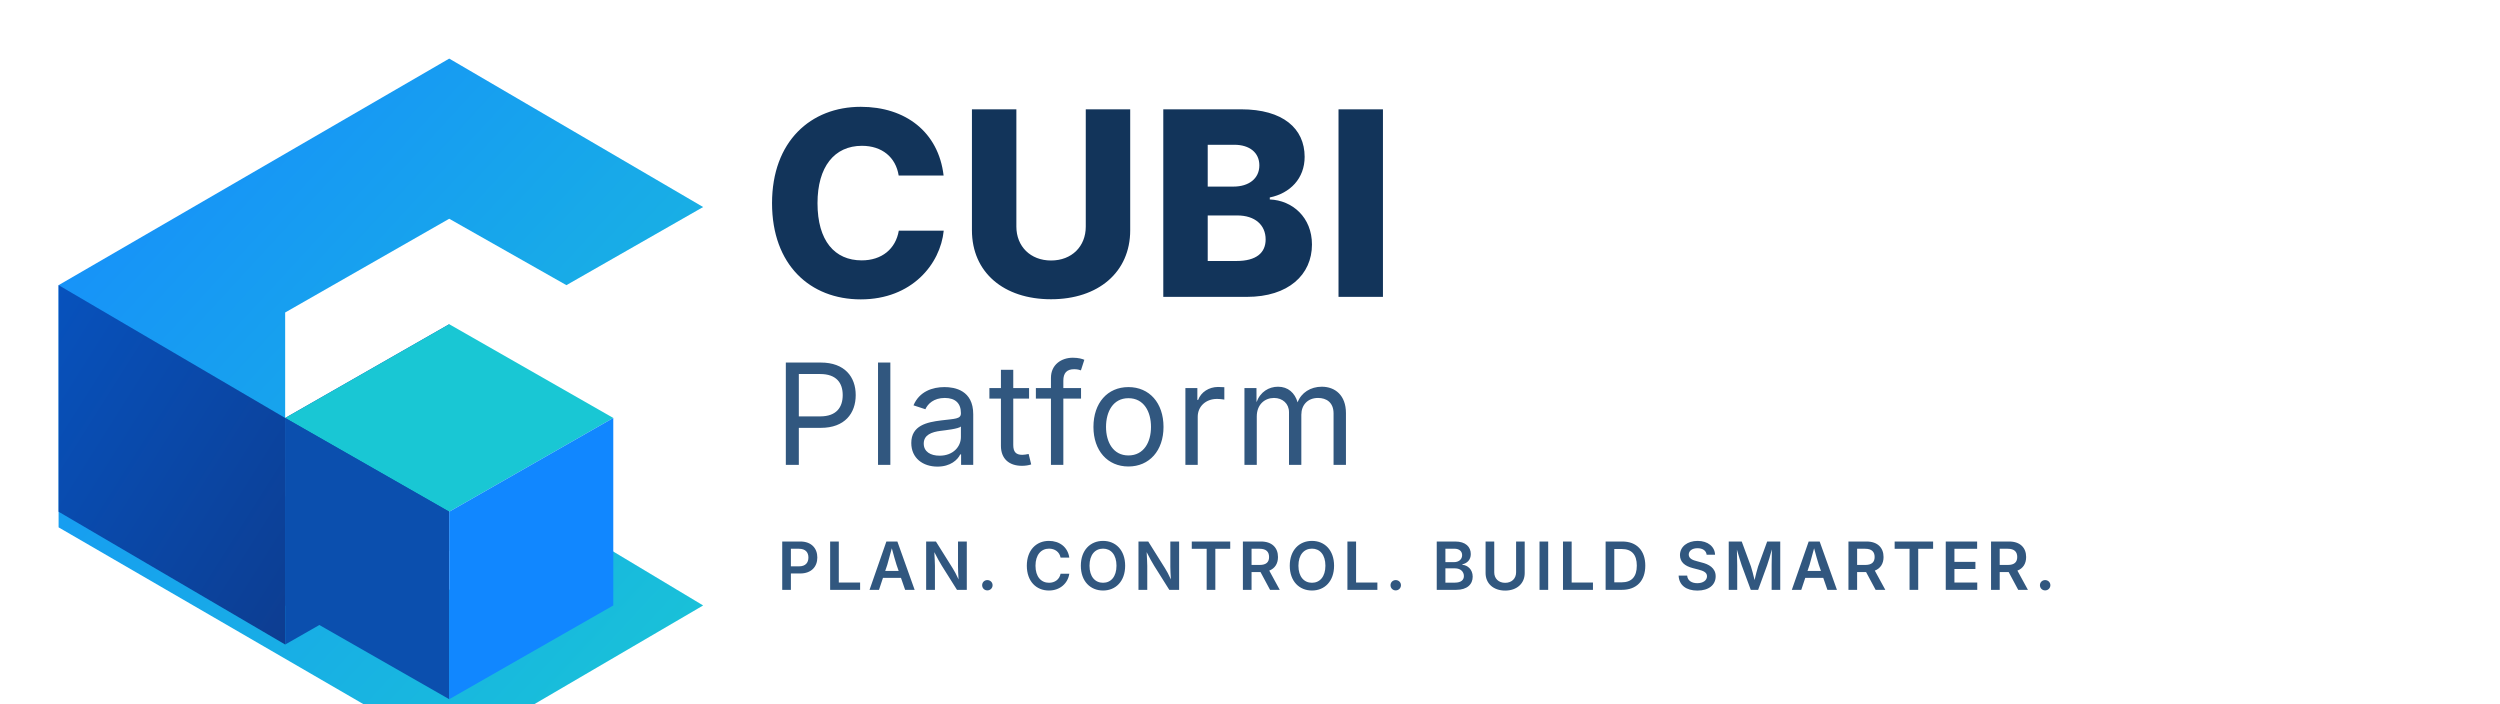
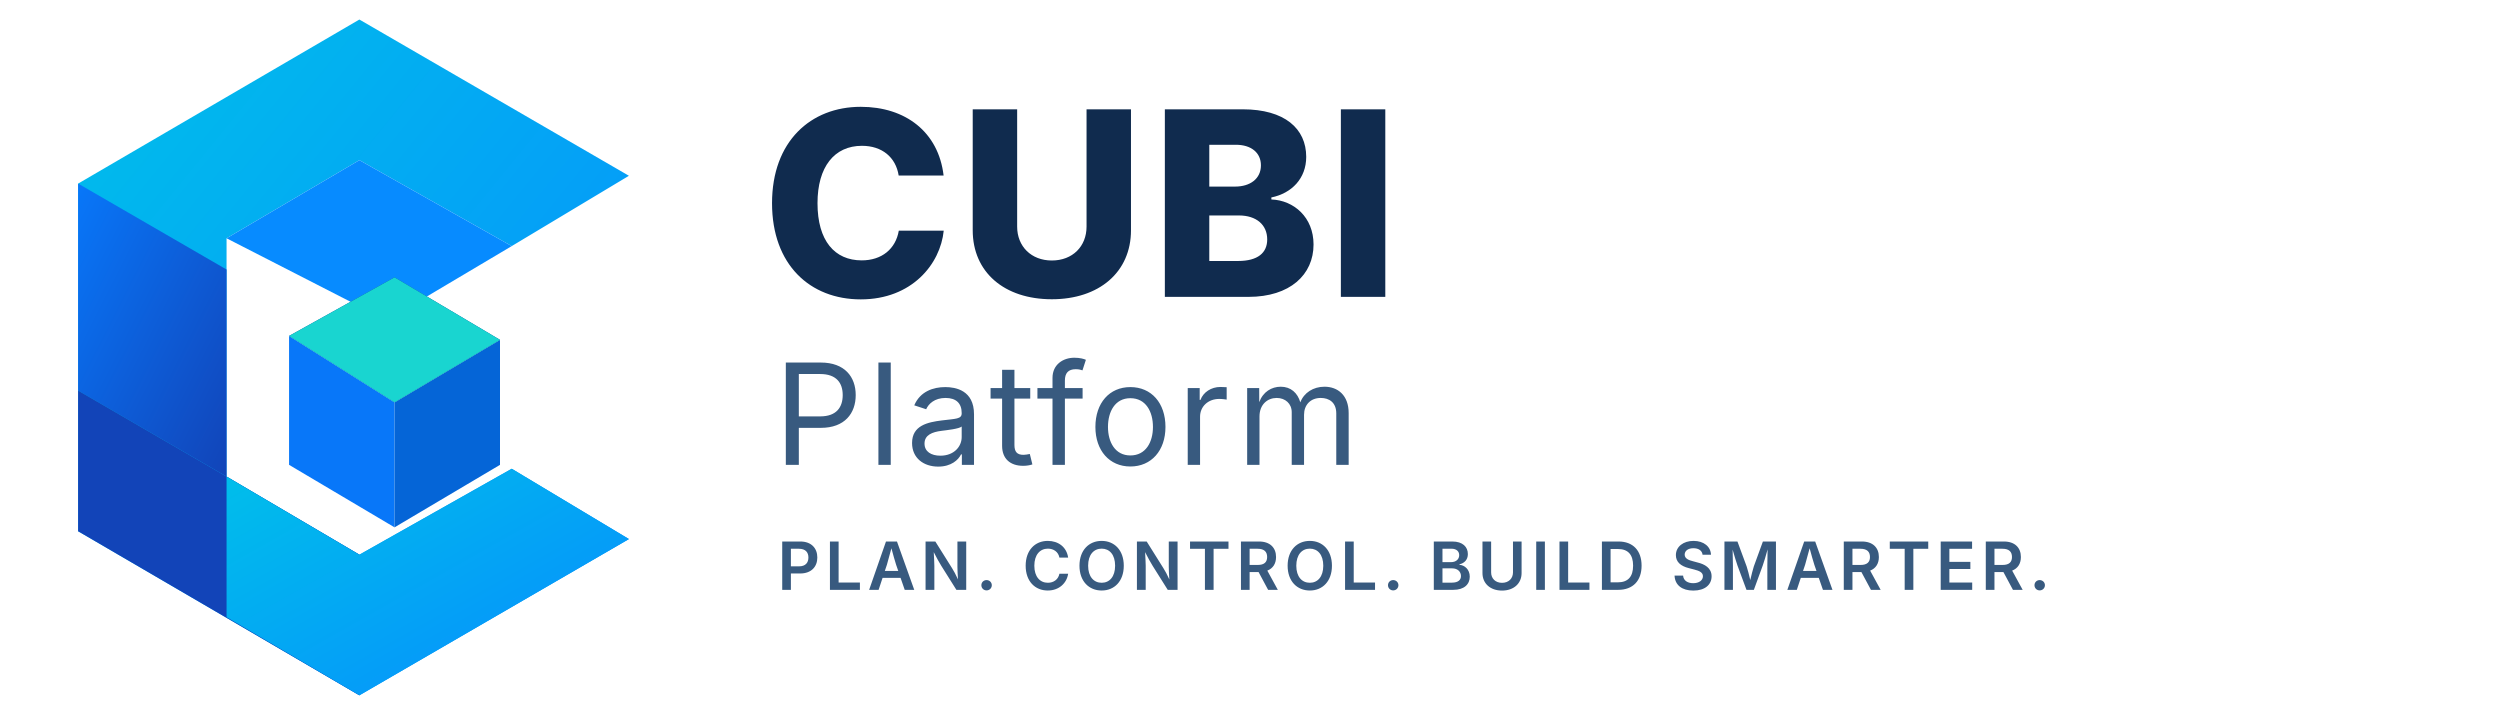
<svg xmlns="http://www.w3.org/2000/svg" viewBox="0 0 640 180" role="img" aria-labelledby="title desc">
  <defs>
    <linearGradient id="cTop" x1="0" y1="0" x2="1" y2="1">
-       <stop stop-color="#1689FF" />
-       <stop offset="1" stop-color="#19C7D4" />
+       <stop offset="0" stop-color="#00BFEA" />
+       <stop offset="1" stop-color="#078BFF" />
    </linearGradient>
    <linearGradient id="cLeft" x1="0" y1="0" x2="1" y2="1">
-       <stop stop-color="#0752BD" />
-       <stop offset="1" stop-color="#0D3D91" />
+       <stop offset="0" stop-color="#0877F9" />
+       <stop offset="1" stop-color="#1244B8" />
+     </linearGradient>
+     <linearGradient id="cubeFront" x1="0" y1="0" x2="1" y2="1">
+       <stop offset="0" stop-color="#19D5D0" />
+       <stop offset="1" stop-color="#0AA6A7" />
+     </linearGradient>
+     <linearGradient id="cubeSide" x1="0" y1="0" x2="1" y2="1">
+       <stop offset="0" stop-color="#12B7C2" />
+       <stop offset="1" stop-color="#078A9E" />
    </linearGradient>
  </defs>
-   <g transform="translate(15 15)">
-     <path d="M100 0 165 38 130 58 100 41 58 65 58 112 100 136 130 119 165 140 100 178 0 120 0 58Z" fill="url(#cTop)" />
-     <path d="M0 58 58 92 58 150 0 116Z" fill="url(#cLeft)" />
-     <path d="M58 92 100 68 100 126 58 150Z" fill="#0B4FAE" />
-     <path d="M58 92 100 68 142 92 100 116Z" fill="#19C7D4" />
-     <path d="M58 92 100 116 100 164 58 140Z" fill="#0B4FAE" />
-     <path d="M100 116 142 92 142 140 100 164Z" fill="#1187FF" />
+   <g transform="translate(10 3)">
+     <path d="M82 2 151 42 121 60 82 38 48 58 48 119 82 139 121 117 151 135 82 175 10 133 10 44Z" fill="url(#cTop)" />
+     <path d="M10 44 48 66 48 119 10 97Z" fill="url(#cLeft)" />
+     <path d="M10 97 48 119 82 139 82 175 10 133Z" fill="#1244B8" />
+     <path d="M48 58 82 38 121 60 89 79Z" fill="#078BFF" />
+     <path d="M48 119 82 139 121 117 151 135 82 175 48 155Z" fill="url(#cTop)" />
+     <path d="M64 83 91 68 118 84 91 100Z" fill="#063C91" />
+     <path d="M64 83 91 100 91 132 64 116Z" fill="#0877F9" />
+     <path d="M91 100 118 84 118 116 91 132Z" fill="#0565D7" />
+     <path d="M64 83 91 68 118 84 91 100Z" fill="#19D5D0" />
  </g>
-   <text x="195" y="76" font-family="Inter,Segoe UI,Arial,sans-serif" font-size="66" font-weight="800" letter-spacing="1" fill="#12345A">CUBI</text>
-   <text x="198" y="119" font-family="Inter,Segoe UI,Arial,sans-serif" font-size="36" font-weight="400" letter-spacing="1" fill="#31577F">Platform</text>
-   <text x="199" y="151" font-family="Inter,Segoe UI,Arial,sans-serif" font-size="17" font-weight="600" letter-spacing="1.3" fill="#31577F">PLAN. CONTROL. BUILD SMARTER.</text>
+   <text x="195" y="76" font-family="Inter, Montserrat, Segoe UI, Arial, sans-serif" font-size="66" font-weight="800" letter-spacing="1.2" fill="#102B4E">CUBI</text>
+   <text x="198" y="119" font-family="Inter, Montserrat, Segoe UI, Arial, sans-serif" font-size="36" font-weight="400" letter-spacing="1.1" fill="#385A7F">Platform</text>
+   <text x="199" y="151" font-family="Inter, Montserrat, Segoe UI, Arial, sans-serif" font-size="17" font-weight="600" letter-spacing="1.25" fill="#385A7F">PLAN. CONTROL. BUILD SMARTER.</text>
</svg>
